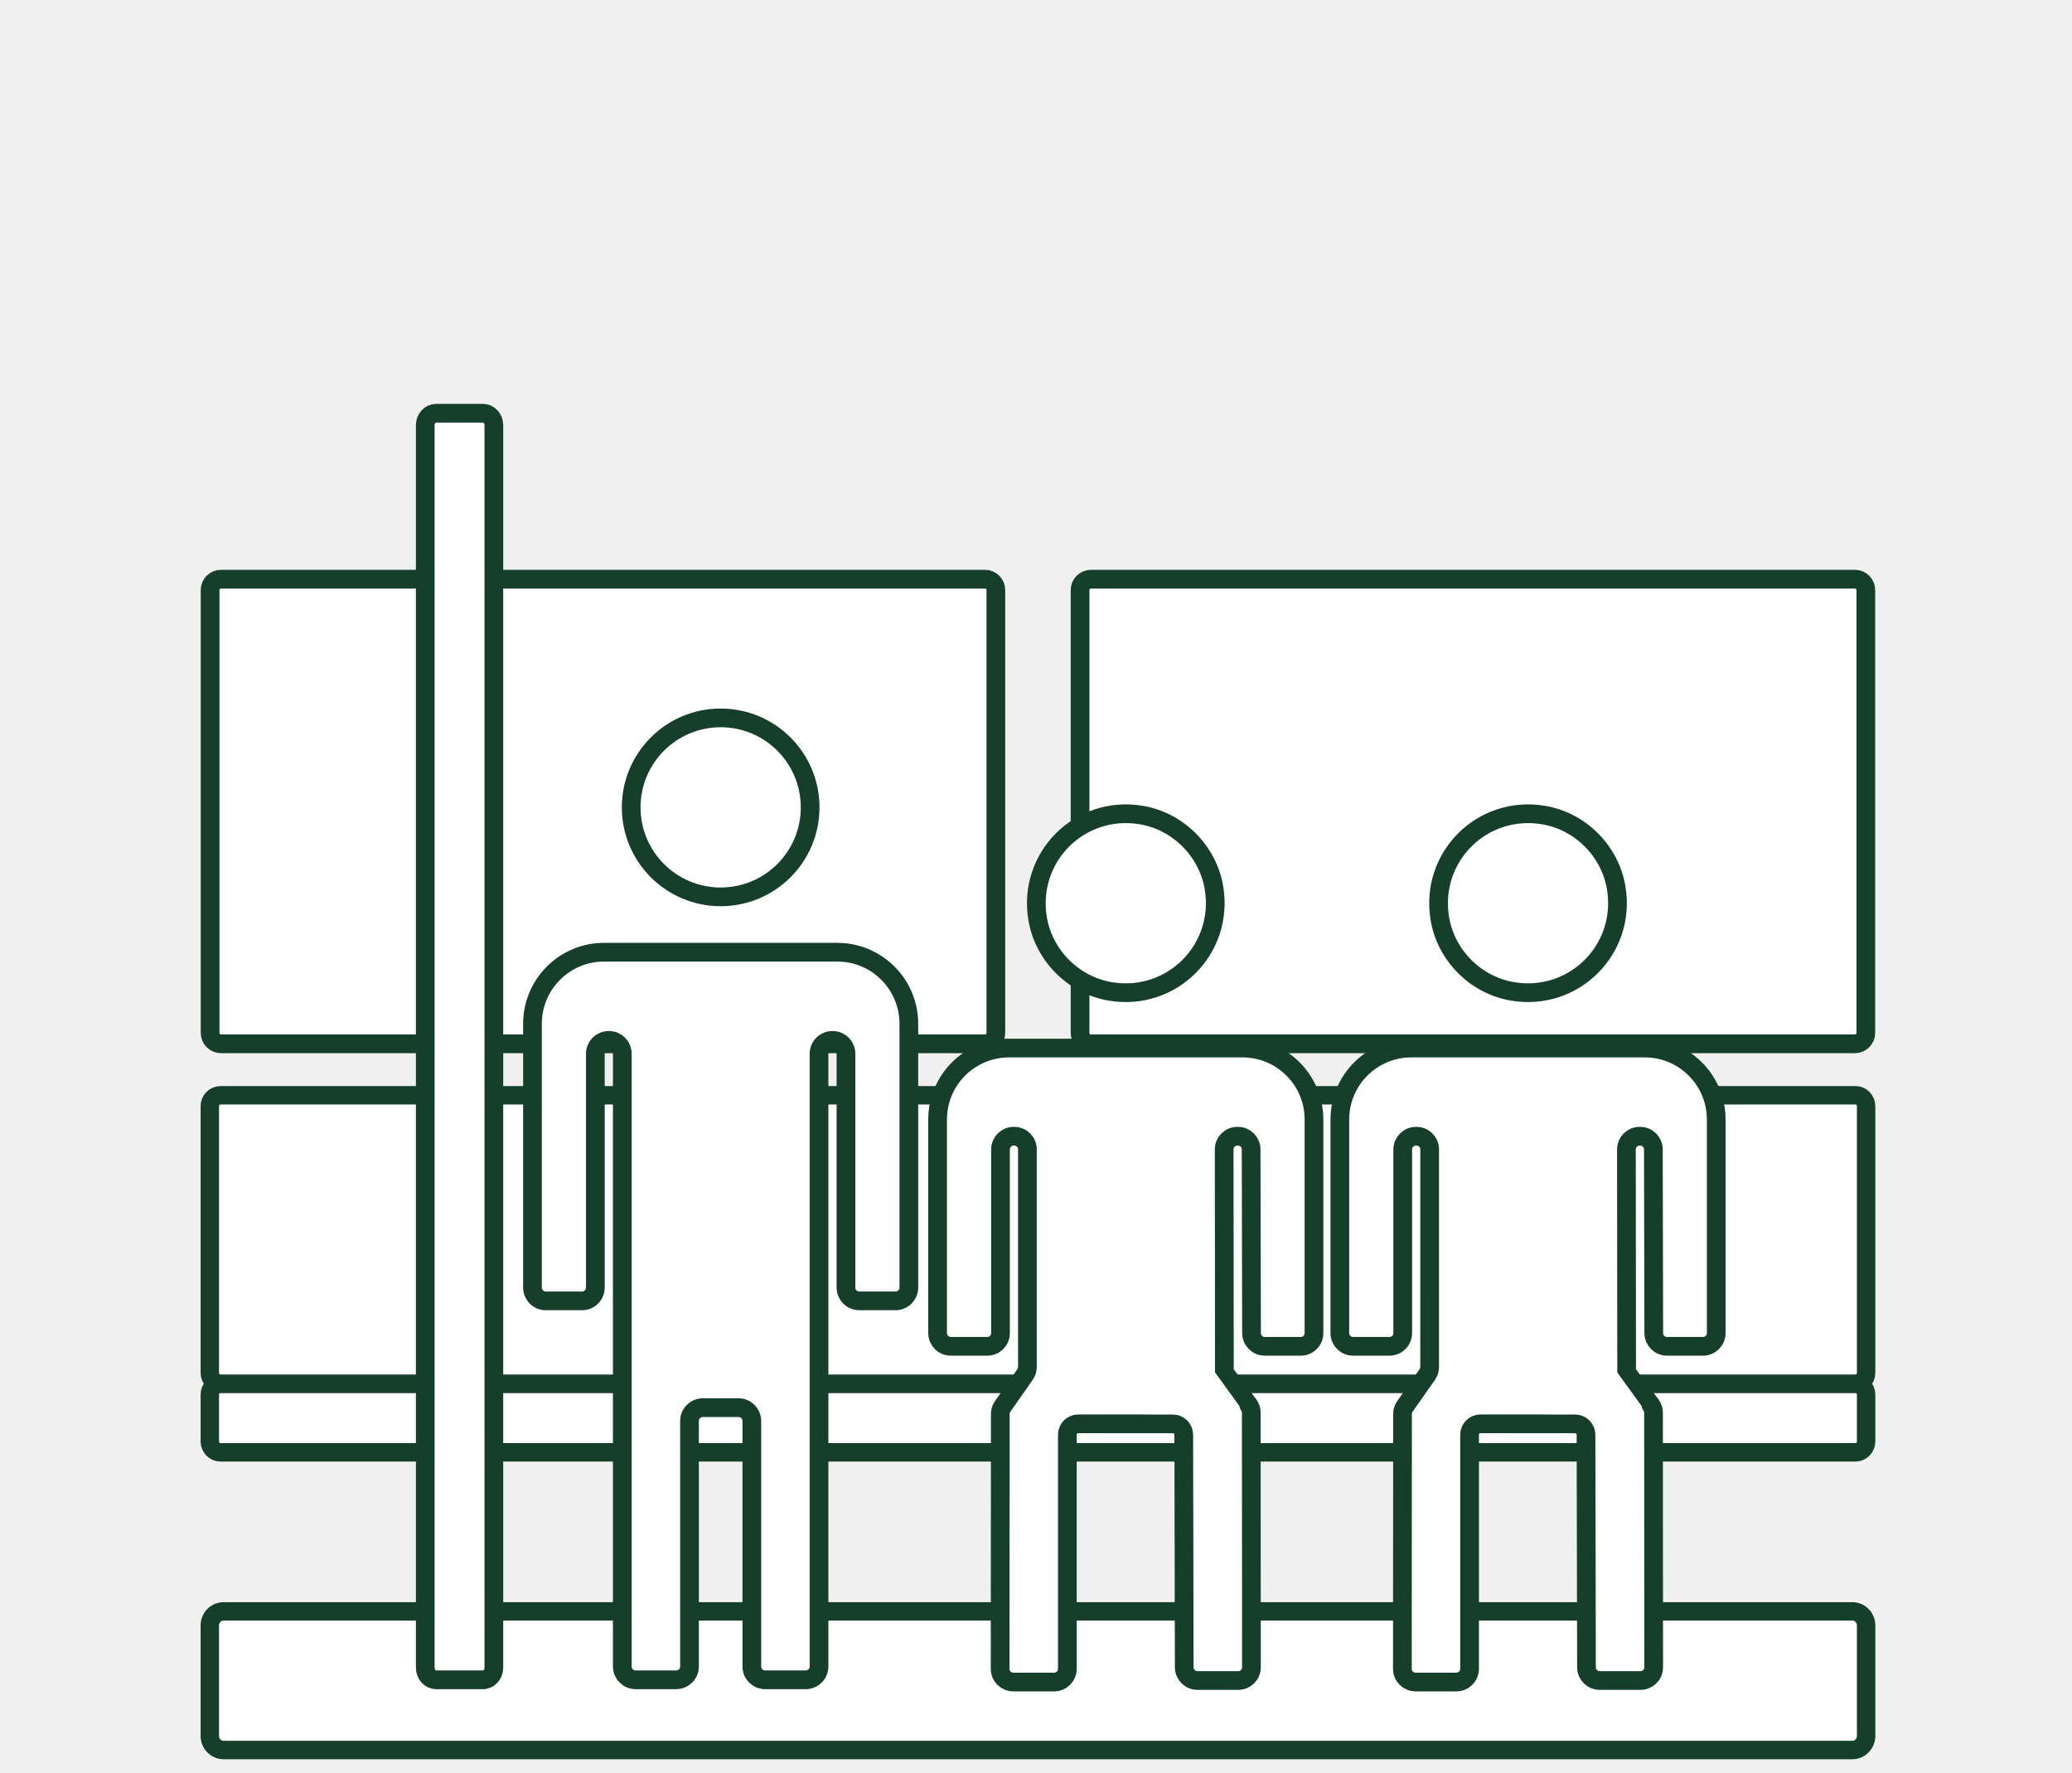
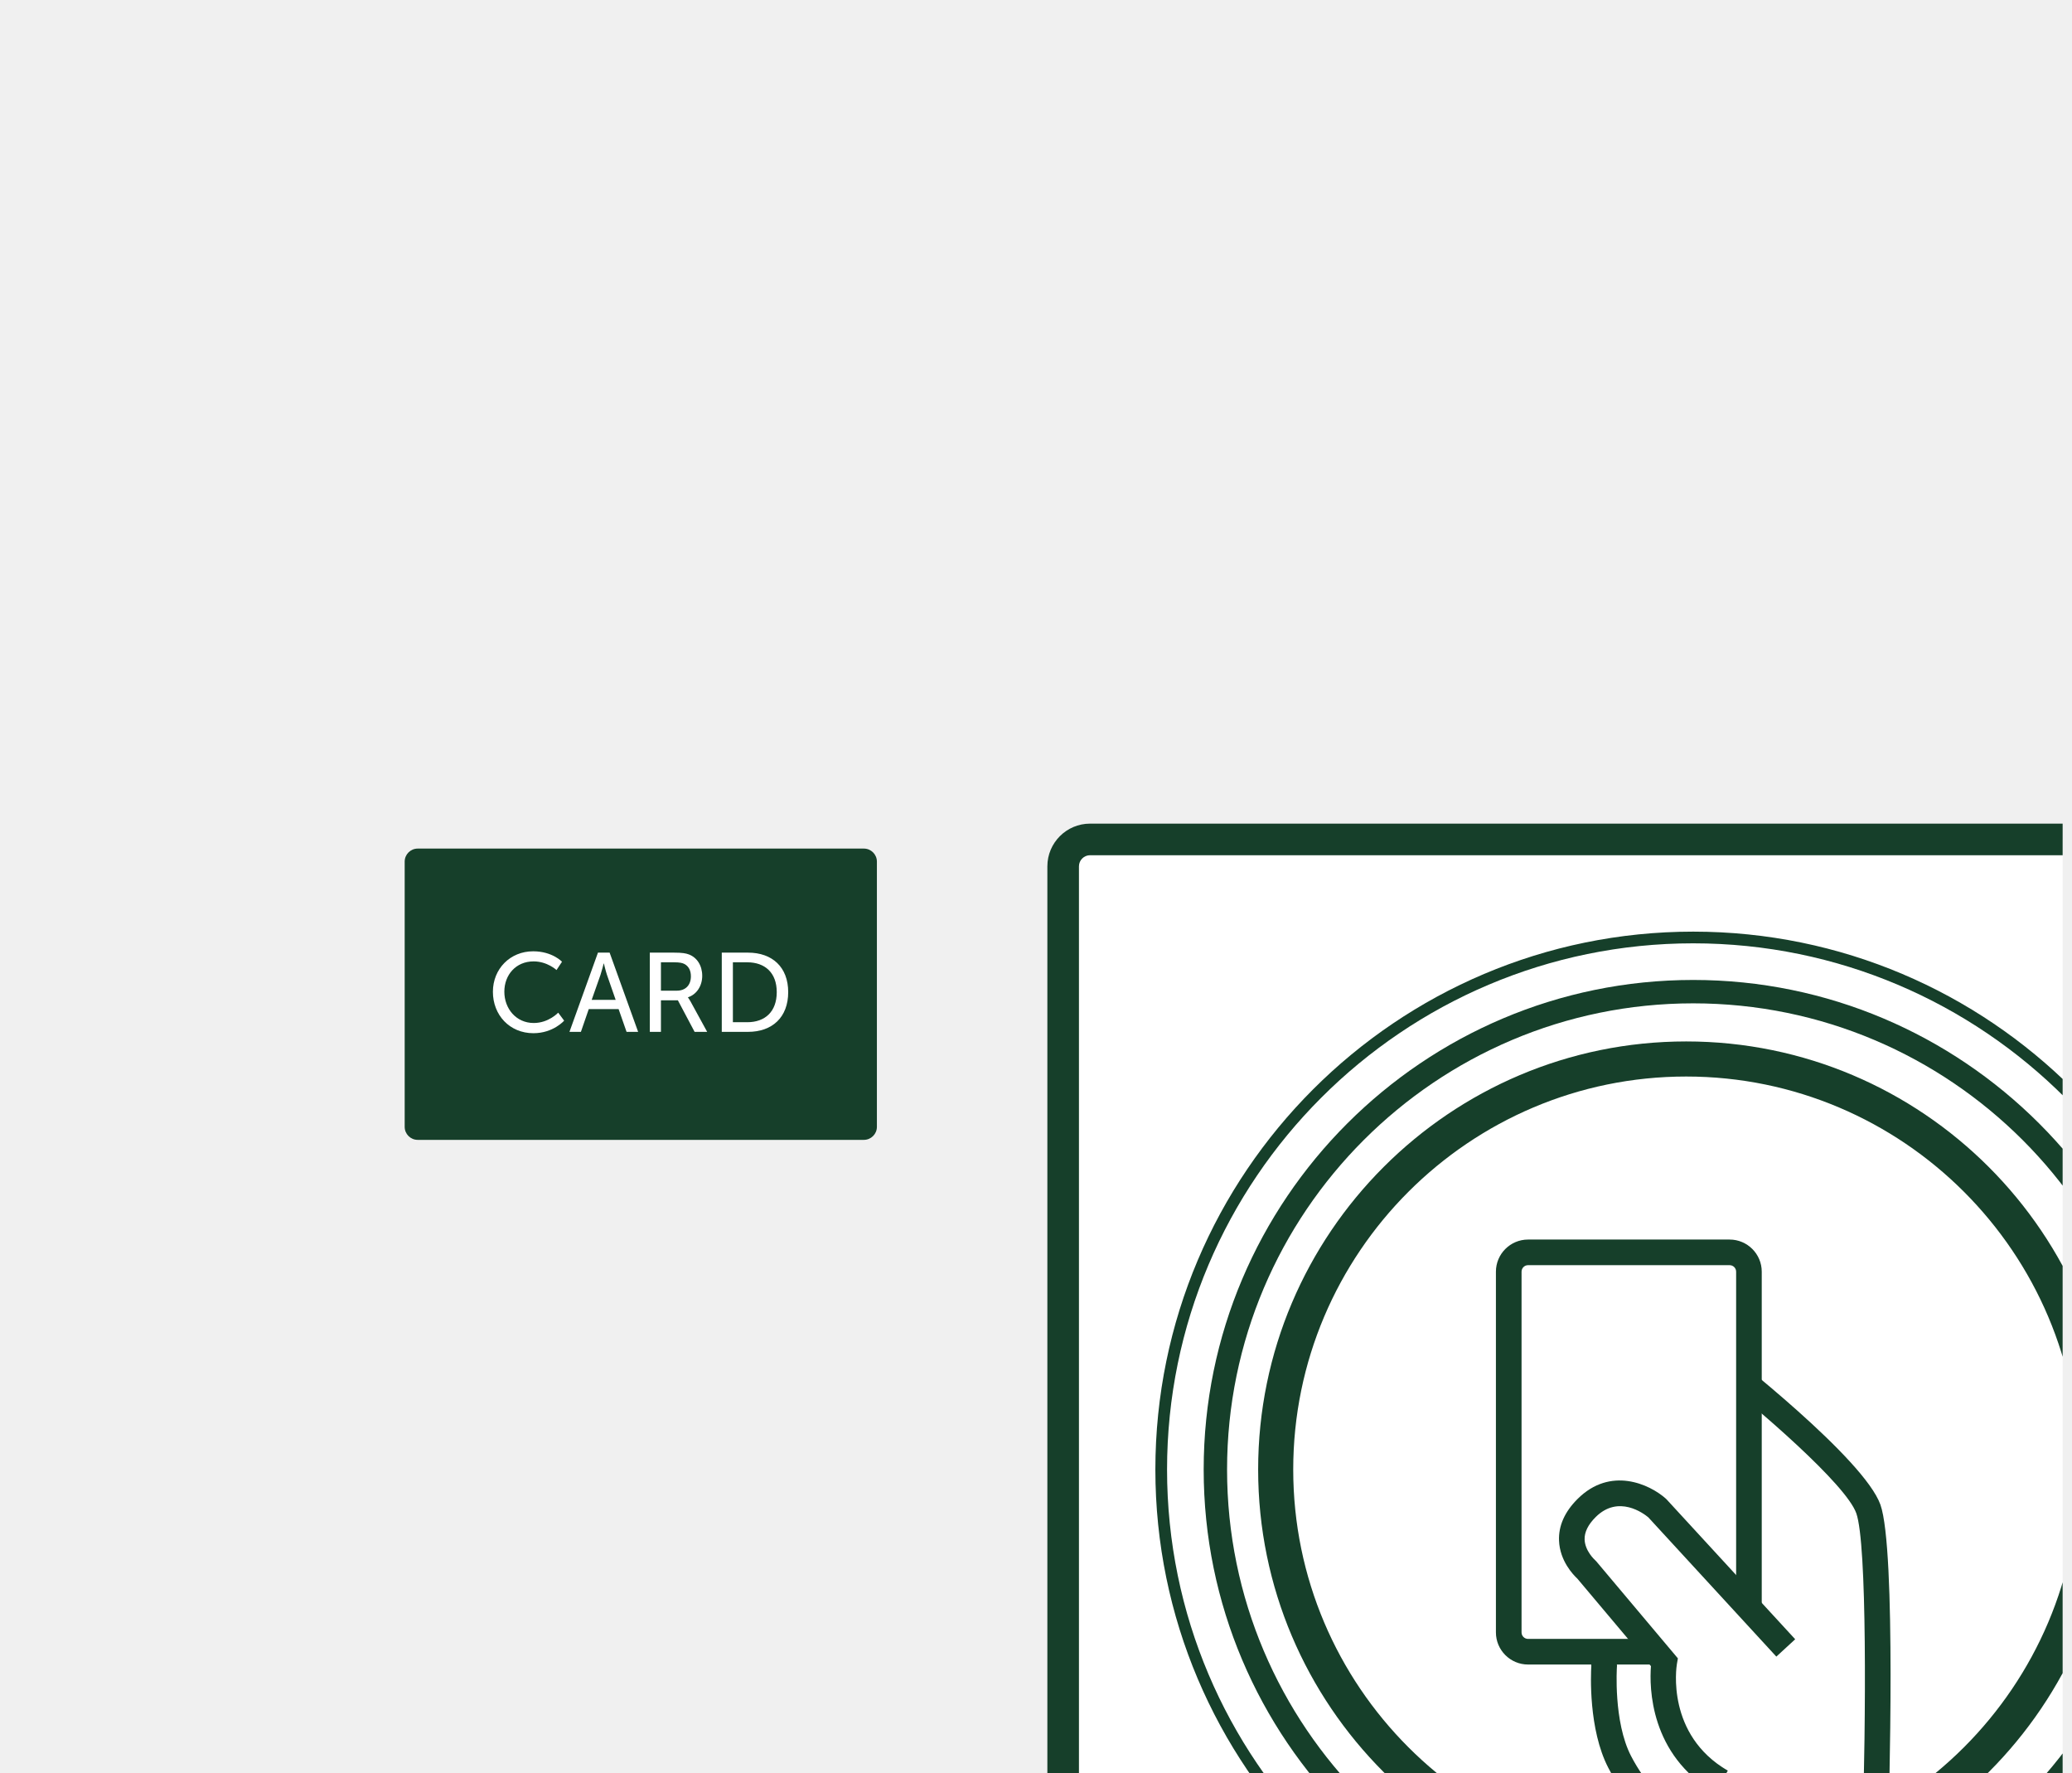
<svg xmlns="http://www.w3.org/2000/svg" xmlns:xlink="http://www.w3.org/1999/xlink" version="1.1" id="Layer_1" x="0px" y="0px" viewBox="0 0 221.5 189.5" enable-background="new 0 0 221.5 189.5" xml:space="preserve">
  <g>
    <defs>
-       <rect id="SVGID_4_" x="21.446" y="43.17" width="179.03" height="144.874" />
+       <rect id="SVGID_149_" x="79.5" y="68" width="141" height="122" />
    </defs>
-     <clipPath id="SVGID_38_">
-       <use xlink:href="#SVGID_4_" overflow="visible" />
+     <clipPath id="SVGID_1_">
+       <use xlink:href="#SVGID_149_" overflow="visible" />
    </clipPath>
-     <path clip-path="url(#SVGID_38_)" fill="#FFFFFF" d="M198.36,155.24H23.562c-0.625,0-1.132-0.523-1.132-1.167v-4.999   c0-0.645,0.507-1.167,1.132-1.167H198.36c0.625,0,1.131,0.522,1.131,1.167v4.999C199.491,154.717,198.985,155.24,198.36,155.24" />
-     <path clip-path="url(#SVGID_38_)" fill="none" stroke="#153F2A" stroke-width="1.969" stroke-miterlimit="10" d="M198.36,155.24   H23.562c-0.625,0-1.132-0.523-1.132-1.167v-4.999c0-0.645,0.507-1.167,1.132-1.167H198.36c0.625,0,1.131,0.522,1.131,1.167v4.999   C199.491,154.717,198.985,155.24,198.36,155.24z" />
-     <path clip-path="url(#SVGID_38_)" fill="#FFFFFF" d="M198.36,147.907H23.562c-0.625,0-1.132-0.523-1.132-1.167v-28.499   c0-0.645,0.507-1.167,1.132-1.167H198.36c0.625,0,1.131,0.522,1.131,1.167v28.499C199.491,147.384,198.985,147.907,198.36,147.907" />
-     <path clip-path="url(#SVGID_38_)" fill="none" stroke="#153F2A" stroke-width="1.969" stroke-miterlimit="10" d="M198.36,147.907   H23.562c-0.625,0-1.132-0.523-1.132-1.167v-28.499c0-0.645,0.507-1.167,1.132-1.167H198.36c0.625,0,1.131,0.522,1.131,1.167v28.499   C199.491,147.384,198.985,147.907,198.36,147.907z" />
-     <path clip-path="url(#SVGID_38_)" fill="#FFFFFF" d="M105.293,61.907H23.628c-0.645,0-1.168,0.522-1.168,1.167v47.332   c0,0.645,0.523,1.168,1.168,1.168h81.665c0.645,0,1.167-0.523,1.167-1.168V63.074C106.46,62.429,105.938,61.907,105.293,61.907" />
-     <path clip-path="url(#SVGID_38_)" fill="none" stroke="#153F2A" stroke-width="2" stroke-miterlimit="10" d="M105.293,61.907   H23.628c-0.645,0-1.168,0.522-1.168,1.167v47.332c0,0.645,0.523,1.168,1.168,1.168h81.665c0.645,0,1.167-0.523,1.167-1.168V63.074   C106.46,62.429,105.938,61.907,105.293,61.907z" />
-     <path clip-path="url(#SVGID_38_)" fill="#FFFFFF" d="M198.293,61.907h-81.665c-0.645,0-1.168,0.522-1.168,1.167v47.332   c0,0.645,0.523,1.168,1.168,1.168h81.665c0.645,0,1.167-0.523,1.167-1.168V63.074C199.46,62.429,198.938,61.907,198.293,61.907" />
-     <path clip-path="url(#SVGID_38_)" fill="none" stroke="#153F2A" stroke-width="2" stroke-miterlimit="10" d="M198.293,61.907   h-81.665c-0.645,0-1.168,0.522-1.168,1.167v47.332c0,0.645,0.523,1.168,1.168,1.168h81.665c0.645,0,1.167-0.523,1.167-1.168V63.074   C199.46,62.429,198.938,61.907,198.293,61.907z" />
-     <path clip-path="url(#SVGID_38_)" fill="#FFFFFF" d="M198.027,187.059H23.894c-0.808,0-1.464-0.676-1.464-1.511v-11.797   c0-0.834,0.656-1.511,1.464-1.511h174.133c0.809,0,1.464,0.677,1.464,1.511v11.797   C199.491,186.383,198.836,187.059,198.027,187.059" />
-     <path clip-path="url(#SVGID_38_)" fill="none" stroke="#153F2A" stroke-width="1.969" stroke-miterlimit="10" d="M198.027,187.059   H23.894c-0.808,0-1.464-0.676-1.464-1.511v-11.797c0-0.834,0.656-1.511,1.464-1.511h174.133c0.809,0,1.464,0.677,1.464,1.511   v11.797C199.491,186.383,198.836,187.059,198.027,187.059z" />
-     <path clip-path="url(#SVGID_38_)" fill="#FFFFFF" d="M51.627,44.17h-4.999c-0.644,0-1.167,0.573-1.167,1.281v14.333V163.94v14.333   c0,0.707,0.523,1.281,1.167,1.281h4.999c0.645,0,1.167-0.574,1.167-1.281V163.94V59.784V45.451   C52.794,44.743,52.272,44.17,51.627,44.17" />
-     <path clip-path="url(#SVGID_38_)" fill="none" stroke="#153F2A" stroke-width="2" stroke-miterlimit="10" d="M51.627,44.17h-4.999   c-0.644,0-1.167,0.573-1.167,1.281v14.333V163.94v14.333c0,0.707,0.523,1.281,1.167,1.281h4.999c0.645,0,1.167-0.574,1.167-1.281   V163.94V59.784V45.451C52.794,44.743,52.272,44.17,51.627,44.17z" />
-     <path clip-path="url(#SVGID_38_)" fill="#FFFFFF" d="M86.604,86.3c0,5.282-4.282,9.564-9.564,9.564   c-5.283,0-9.565-4.282-9.565-9.564c0-5.282,4.282-9.564,9.565-9.564C82.322,76.736,86.604,81.018,86.604,86.3" />
-     <circle clip-path="url(#SVGID_38_)" fill="none" stroke="#153F2A" stroke-width="2" stroke-miterlimit="10" cx="77.04" cy="86.3" r="9.565" />
-     <path clip-path="url(#SVGID_38_)" fill="#FFFFFF" d="M56.922,109.435v28.19c0,0.788,0.638,1.425,1.425,1.425h3.874   c0.787,0,1.424-0.637,1.424-1.425V112.63c0-0.787,0.638-1.425,1.425-1.425h0.029c0.787,0,1.425,0.638,1.425,1.425v65.499   c0,0.787,0.638,1.425,1.425,1.425h4.335c0.787,0,1.425-0.638,1.425-1.425v-26.243c0-0.786,0.638-1.424,1.425-1.424h3.813   c0.787,0,1.425,0.638,1.425,1.424v26.243c0,0.787,0.638,1.425,1.425,1.425h4.334c0.787,0,1.425-0.638,1.425-1.425V112.63   c0-0.787,0.638-1.425,1.425-1.425h0.029c0.787,0,1.425,0.638,1.425,1.425v24.995c0,0.788,0.638,1.425,1.425,1.425h3.873   c0.787,0,1.425-0.637,1.425-1.425v-28.19c0-4.228-3.427-7.655-7.654-7.655H64.577C60.349,101.78,56.922,105.207,56.922,109.435" />
-     <path clip-path="url(#SVGID_38_)" fill="none" stroke="#153F2A" stroke-width="2" stroke-miterlimit="10" d="M56.922,109.435v28.19   c0,0.788,0.638,1.425,1.425,1.425h3.874c0.787,0,1.424-0.637,1.424-1.425V112.63c0-0.787,0.638-1.425,1.425-1.425h0.029   c0.787,0,1.425,0.638,1.425,1.425v65.499c0,0.787,0.638,1.425,1.425,1.425h4.335c0.787,0,1.425-0.638,1.425-1.425v-26.243   c0-0.786,0.638-1.424,1.425-1.424h3.813c0.787,0,1.425,0.638,1.425,1.424v26.243c0,0.787,0.638,1.425,1.425,1.425h4.334   c0.787,0,1.425-0.638,1.425-1.425V112.63c0-0.787,0.638-1.425,1.425-1.425h0.029c0.787,0,1.425,0.638,1.425,1.425v24.995   c0,0.788,0.638,1.425,1.425,1.425h3.873c0.787,0,1.425-0.637,1.425-1.425v-28.19c0-4.228-3.427-7.655-7.654-7.655H64.577   C60.349,101.78,56.922,105.207,56.922,109.435z" />
-     <path clip-path="url(#SVGID_38_)" fill="#FFFFFF" d="M118.729,105.976c6.546,1.074,12.125-4.505,11.051-11.051   c-0.65-3.964-3.847-7.161-7.811-7.811c-6.546-1.074-12.125,4.505-11.051,11.051C111.568,102.129,114.765,105.326,118.729,105.976" />
-     <path clip-path="url(#SVGID_38_)" fill="none" stroke="#153F2A" stroke-width="2" stroke-miterlimit="10" d="M118.729,105.976   c6.546,1.074,12.125-4.505,11.051-11.051c-0.65-3.964-3.847-7.161-7.811-7.811c-6.546-1.074-12.125,4.505-11.051,11.051   C111.568,102.129,114.765,105.326,118.729,105.976z" />
-     <path clip-path="url(#SVGID_38_)" fill="#FFFFFF" d="M140.467,142.496v-22.83c0-4.22-3.421-7.641-7.641-7.641h-24.954   c-4.22,0-7.641,3.421-7.641,7.641v22.83c0,0.78,0.632,1.411,1.411,1.411h3.901c0.779,0,1.411-0.631,1.411-1.411v-19.635   c0-0.78,0.632-1.412,1.412-1.412h0.056c0.779,0,1.411,0.627,1.411,1.406c0.002,4.806,0.006,20.44-0.001,23.268   c-0.001,0.289-0.09,0.565-0.256,0.802l-2.388,3.404c-0.166,0.236-0.255,0.509-0.256,0.798c-0.008,3.112-0.014,21.931-0.016,27.26   c0,0.78,0.632,1.405,1.412,1.405h4.361c0.78,0,1.412-0.632,1.412-1.411v-25.027c0-0.643,0.521-1.164,1.164-1.163l10.119,0.007   c0.641,0.001,1.161,0.52,1.162,1.161l0.051,24.858c0,0.78,0.632,1.412,1.412,1.412h4.361c0.78,0,1.412-0.626,1.411-1.405   c-0.001-5.318-0.008-24.069-0.018-27.239c-0.001-0.301-0.097-0.583-0.277-0.823c-0.719-0.956-2.596-3.453-2.596-3.465   l-0.024-23.835c0-0.78,0.632-1.413,1.412-1.413h0.057c0.779,0,1.41,0.63,1.412,1.408l0.043,19.642   c0.002,0.778,0.634,1.408,1.412,1.408h3.854C139.835,143.907,140.467,143.276,140.467,142.496" />
-     <path clip-path="url(#SVGID_38_)" fill="none" stroke="#153F2A" stroke-width="2" stroke-miterlimit="10" d="M140.467,142.496   v-22.83c0-4.22-3.421-7.641-7.641-7.641h-24.954c-4.22,0-7.641,3.421-7.641,7.641v22.83c0,0.78,0.632,1.411,1.411,1.411h3.901   c0.779,0,1.411-0.631,1.411-1.411v-19.635c0-0.78,0.632-1.412,1.412-1.412h0.056c0.779,0,1.411,0.627,1.411,1.406   c0.002,4.806,0.006,20.44-0.001,23.268c-0.001,0.289-0.09,0.565-0.256,0.802l-2.388,3.404c-0.166,0.236-0.255,0.509-0.256,0.798   c-0.008,3.112-0.014,21.931-0.016,27.26c0,0.78,0.632,1.405,1.412,1.405h4.361c0.78,0,1.412-0.632,1.412-1.411v-25.027   c0-0.643,0.521-1.164,1.164-1.163l10.119,0.007c0.641,0.001,1.161,0.52,1.162,1.161l0.051,24.858c0,0.78,0.632,1.412,1.412,1.412   h4.361c0.78,0,1.412-0.626,1.411-1.405c-0.001-5.318-0.008-24.069-0.018-27.239c-0.001-0.301-0.097-0.583-0.277-0.823   c-0.719-0.956-2.596-3.453-2.596-3.465l-0.024-23.835c0-0.78,0.632-1.413,1.412-1.413h0.057c0.779,0,1.41,0.63,1.412,1.408   l0.043,19.642c0.002,0.778,0.634,1.408,1.412,1.408h3.854C139.835,143.907,140.467,143.276,140.467,142.496z" />
-     <path clip-path="url(#SVGID_38_)" fill="#FFFFFF" d="M161.729,105.976c6.546,1.074,12.125-4.505,11.051-11.051   c-0.65-3.964-3.847-7.161-7.811-7.811c-6.546-1.074-12.125,4.505-11.051,11.051C154.568,102.129,157.765,105.326,161.729,105.976" />
-     <path clip-path="url(#SVGID_38_)" fill="none" stroke="#153F2A" stroke-width="2" stroke-miterlimit="10" d="M161.729,105.976   c6.546,1.074,12.125-4.505,11.051-11.051c-0.65-3.964-3.847-7.161-7.811-7.811c-6.546-1.074-12.125,4.505-11.051,11.051   C154.568,102.129,157.765,105.326,161.729,105.976z" />
-     <path clip-path="url(#SVGID_38_)" fill="#FFFFFF" d="M183.467,142.496v-22.83c0-4.22-3.421-7.641-7.641-7.641h-24.954   c-4.22,0-7.641,3.421-7.641,7.641v22.83c0,0.78,0.632,1.411,1.411,1.411h3.901c0.779,0,1.411-0.631,1.411-1.411v-19.635   c0-0.78,0.632-1.412,1.412-1.412h0.056c0.779,0,1.411,0.627,1.411,1.406c0.002,4.806,0.006,20.44-0.001,23.268   c-0.001,0.289-0.09,0.565-0.256,0.802l-2.388,3.404c-0.166,0.236-0.255,0.509-0.256,0.798c-0.008,3.112-0.014,21.931-0.016,27.26   c0,0.78,0.632,1.405,1.412,1.405h4.361c0.78,0,1.412-0.632,1.412-1.411v-25.027c0-0.643,0.521-1.164,1.164-1.163l10.119,0.007   c0.641,0.001,1.161,0.52,1.162,1.161l0.051,24.858c0,0.78,0.632,1.412,1.412,1.412h4.361c0.78,0,1.412-0.626,1.411-1.405   c-0.001-5.318-0.008-24.069-0.018-27.239c-0.001-0.301-0.097-0.583-0.277-0.823c-0.719-0.956-2.596-3.453-2.596-3.465   l-0.024-23.835c0-0.78,0.632-1.413,1.412-1.413h0.057c0.779,0,1.41,0.63,1.412,1.408l0.043,19.642   c0.002,0.778,0.634,1.408,1.412,1.408h3.854C182.835,143.907,183.467,143.276,183.467,142.496" />
-     <path clip-path="url(#SVGID_38_)" fill="none" stroke="#153F2A" stroke-width="2" stroke-miterlimit="10" d="M183.467,142.496   v-22.83c0-4.22-3.421-7.641-7.641-7.641h-24.954c-4.22,0-7.641,3.421-7.641,7.641v22.83c0,0.78,0.632,1.411,1.411,1.411h3.901   c0.779,0,1.411-0.631,1.411-1.411v-19.635c0-0.78,0.632-1.412,1.412-1.412h0.056c0.779,0,1.411,0.627,1.411,1.406   c0.002,4.806,0.006,20.44-0.001,23.268c-0.001,0.289-0.09,0.565-0.256,0.802l-2.388,3.404c-0.166,0.236-0.255,0.509-0.256,0.798   c-0.008,3.112-0.014,21.931-0.016,27.26c0,0.78,0.632,1.405,1.412,1.405h4.361c0.78,0,1.412-0.632,1.412-1.411v-25.027   c0-0.643,0.521-1.164,1.164-1.163l10.119,0.007c0.641,0.001,1.161,0.52,1.162,1.161l0.051,24.858c0,0.78,0.632,1.412,1.412,1.412   h4.361c0.78,0,1.412-0.626,1.411-1.405c-0.001-5.318-0.008-24.069-0.018-27.239c-0.001-0.301-0.097-0.583-0.277-0.823   c-0.719-0.956-2.596-3.453-2.596-3.465l-0.024-23.835c0-0.78,0.632-1.413,1.412-1.413h0.057c0.779,0,1.41,0.63,1.412,1.408   l0.043,19.642c0.002,0.778,0.634,1.408,1.412,1.408h3.854C182.835,143.907,183.467,143.276,183.467,142.496z" />
+     <g clip-path="url(#SVGID_1_)">
+       <g>
+         <path fill="#FFFFFF" d="M245.482,224.431H116.53c-1.589,0-2.877-1.288-2.877-2.877V92.602c0-1.589,1.288-2.877,2.877-2.877     h128.952c1.589,0,2.877,1.288,2.877,2.877v128.952C248.359,223.143,247.071,224.431,245.482,224.431z" />
+         <path fill="#163F2A" d="M245.481,226.119H116.53c-2.518,0-4.565-2.048-4.565-4.565V92.603c0-2.518,2.048-4.565,4.565-4.565     h128.951c2.518,0,4.565,2.048,4.565,4.565v128.951C250.047,224.071,247.999,226.119,245.481,226.119z M116.53,91.414     c-0.655,0-1.188,0.533-1.188,1.188v128.951c0,0.655,0.533,1.188,1.188,1.188h128.951c0.655,0,1.188-0.533,1.188-1.188V92.603     c0-0.655-0.533-1.188-1.188-1.188H116.53z" />
+       </g>
+       <g>
+         <g>
+           <path fill="#FFFFFF" d="M200.469,195.757c0,0,0.925-29.778-0.74-34.461s-17.068-16.615-17.068-16.615l-13.443,1.208      l2.266,32.172c0,0-0.45,6.193,1.661,10.271c1.571,3.035,3.758,5.233,4.774,6.159c0.359,0.327,0.558,0.791,0.555,1.277      l-0.042,6.158" />
+           <path fill="#163F2A" d="M179.802,201.937l-2.738-0.02l0.042-6.157c0.001-0.1-0.038-0.192-0.108-0.257      c-1.187-1.08-3.424-3.368-5.067-6.54c-2.135-4.124-1.87-10.017-1.817-10.896l-2.354-33.42l15.316-1.376l0.425,0.329      c1.609,1.246,15.771,12.32,17.52,17.238c1.701,4.787,0.914,31.887,0.818,34.961l-2.736-0.084      c0.368-11.867,0.496-30.704-0.662-33.961c-1.088-3.06-10.327-11.077-16.192-15.661l-11.568,1.04l2.178,30.931l-0.007,0.098      c-0.004,0.058-0.393,5.864,1.512,9.543c1.501,2.897,3.633,5.005,4.48,5.776c0.644,0.588,1.009,1.426,1.002,2.3L179.802,201.937z      " />
+         </g>
+         <g>
+           <path fill="#FFFFFF" d="M184.899,176.552h-21.548c-1.14,0-2.065-0.925-2.065-2.065V135.93c0-1.14,0.924-2.065,2.065-2.065      h21.548c1.14,0,2.065,0.925,2.065,2.065v38.557C186.964,175.627,186.039,176.552,184.899,176.552z" />
+           <path fill="#163F2A" d="M184.898,177.921h-21.547c-1.894,0-3.435-1.54-3.435-3.434V135.93c0-1.894,1.541-3.435,3.435-3.435      h21.547c1.894,0,3.435,1.541,3.435,3.435v38.558C188.333,176.381,186.792,177.921,184.898,177.921z M163.352,135.233      c-0.384,0-0.696,0.312-0.696,0.696v38.558c0,0.384,0.312,0.695,0.696,0.695h21.547c0.384,0,0.696-0.312,0.696-0.695V135.93      c0-0.384-0.312-0.696-0.696-0.696H163.352z" />
+         </g>
+         <g>
+           <path fill="#FFFFFF" d="M190.9,176.146l-13.745-14.948c0,0-4.005-3.547-7.552,0s0,6.582,0,6.582l8.307,9.876      c0,0-1.444,8.411,6.108,12.791" />
+           <path fill="#163F2A" d="M183.332,191.632c-6.985-4.052-7.015-11.312-6.843-13.54l-7.872-9.357      c-0.423-0.392-1.871-1.885-1.955-4.06c-0.062-1.578,0.603-3.073,1.974-4.444c3.526-3.525,7.708-1.58,9.427-0.057l0.101,0.098      l13.745,14.948l-2.016,1.854l-13.689-14.889c-0.475-0.396-3.193-2.457-5.632-0.019c-0.804,0.804-1.198,1.605-1.175,2.385      c0.039,1.24,1.094,2.187,1.104,2.196l0.15,0.152l8.717,10.362l-0.108,0.626c-0.05,0.303-1.163,7.544,5.445,11.377      L183.332,191.632z" />
+         </g>
+       </g>
+       <g>
+         <g>
+           <path fill="#163F2A" d="M181.006,214.574c-31.703,0-57.496-25.793-57.496-57.496s25.793-57.496,57.496-57.496      s57.496,25.793,57.496,57.496S212.709,214.574,181.006,214.574z M181.006,100.832c-31.014,0-56.246,25.232-56.246,56.246      s25.232,56.246,56.246,56.246s56.246-25.232,56.246-56.246S212.02,100.832,181.006,100.832z" />
+         </g>
+         <g>
+           <path fill="#163F2A" d="M181.006,209.409c-28.855,0-52.331-23.476-52.331-52.331s23.476-52.331,52.331-52.331      s52.331,23.476,52.331,52.331S209.861,209.409,181.006,209.409z M181.006,107.247c-27.477,0-49.831,22.354-49.831,49.831      s22.354,49.831,49.831,49.831s49.831-22.354,49.831-49.831S208.482,107.247,181.006,107.247z" />
+         </g>
+         <g>
+           <path fill="#163F2A" d="M180.257,202.837c-25.231,0-45.759-20.527-45.759-45.759s20.527-45.759,45.759-45.759      s45.759,20.527,45.759,45.759S205.488,202.837,180.257,202.837z M180.257,115.069c-23.164,0-42.009,18.845-42.009,42.009      s18.845,42.009,42.009,42.009s42.009-18.845,42.009-42.009S203.421,115.069,180.257,115.069z" />
+         </g>
+       </g>
+     </g>
+   </g>
+   <g>
+     <g>
+       <path fill="#163F2A" d="M92.348,121.84H44.655c-0.77,0-1.394-0.624-1.394-1.394V92.099c0-0.77,0.624-1.394,1.394-1.394h47.693    c0.77,0,1.394,0.624,1.394,1.394v28.347C93.742,121.216,93.118,121.84,92.348,121.84z" />
+     </g>
+   </g>
+   <g>
+     <g>
+       <path fill="#FFFFFF" d="M56.998,101.684c2.039,0,3.082,1.115,3.082,1.115l-0.588,0.888c0,0-0.983-0.924-2.447-0.924    c-1.895,0-3.13,1.439-3.13,3.238c0,1.812,1.259,3.347,3.143,3.347c1.595,0,2.614-1.104,2.614-1.104l0.636,0.852    c0,0-1.163,1.343-3.286,1.343c-2.543,0-4.33-1.942-4.33-4.425C52.692,103.555,54.539,101.684,56.998,101.684z" />
+     </g>
+     <g>
+       <path fill="#FFFFFF" d="M66.129,107.86H62.94l-0.84,2.435h-1.224l3.046-8.468h1.248l3.047,8.468h-1.236L66.129,107.86z     M64.534,102.991c0,0-0.192,0.768-0.336,1.199l-0.947,2.687h2.566l-0.936-2.687c-0.144-0.432-0.323-1.199-0.323-1.199H64.534z" />
+     </g>
+     <g>
+       <path fill="#FFFFFF" d="M69.467,101.827h2.591c0.888,0,1.26,0.072,1.583,0.192c0.863,0.324,1.428,1.176,1.428,2.291    c0,1.079-0.6,1.99-1.523,2.29v0.024c0,0,0.096,0.107,0.252,0.384l1.799,3.286h-1.344l-1.786-3.37h-1.812v3.37h-1.188V101.827z     M72.358,105.893c0.924,0,1.5-0.588,1.5-1.535c0-0.624-0.24-1.067-0.672-1.308c-0.229-0.12-0.504-0.191-1.164-0.191h-1.367v3.034    H72.358z" />
+     </g>
+     <g>
+       <path fill="#FFFFFF" d="M77.159,101.827h2.807c2.591,0,4.294,1.548,4.294,4.222c0,2.687-1.703,4.246-4.294,4.246h-2.807V101.827z     M79.882,109.264c1.907,0,3.154-1.128,3.154-3.215c0-2.074-1.259-3.189-3.154-3.189h-1.535v6.404H79.882z" />
+     </g>
  </g>
</svg>
